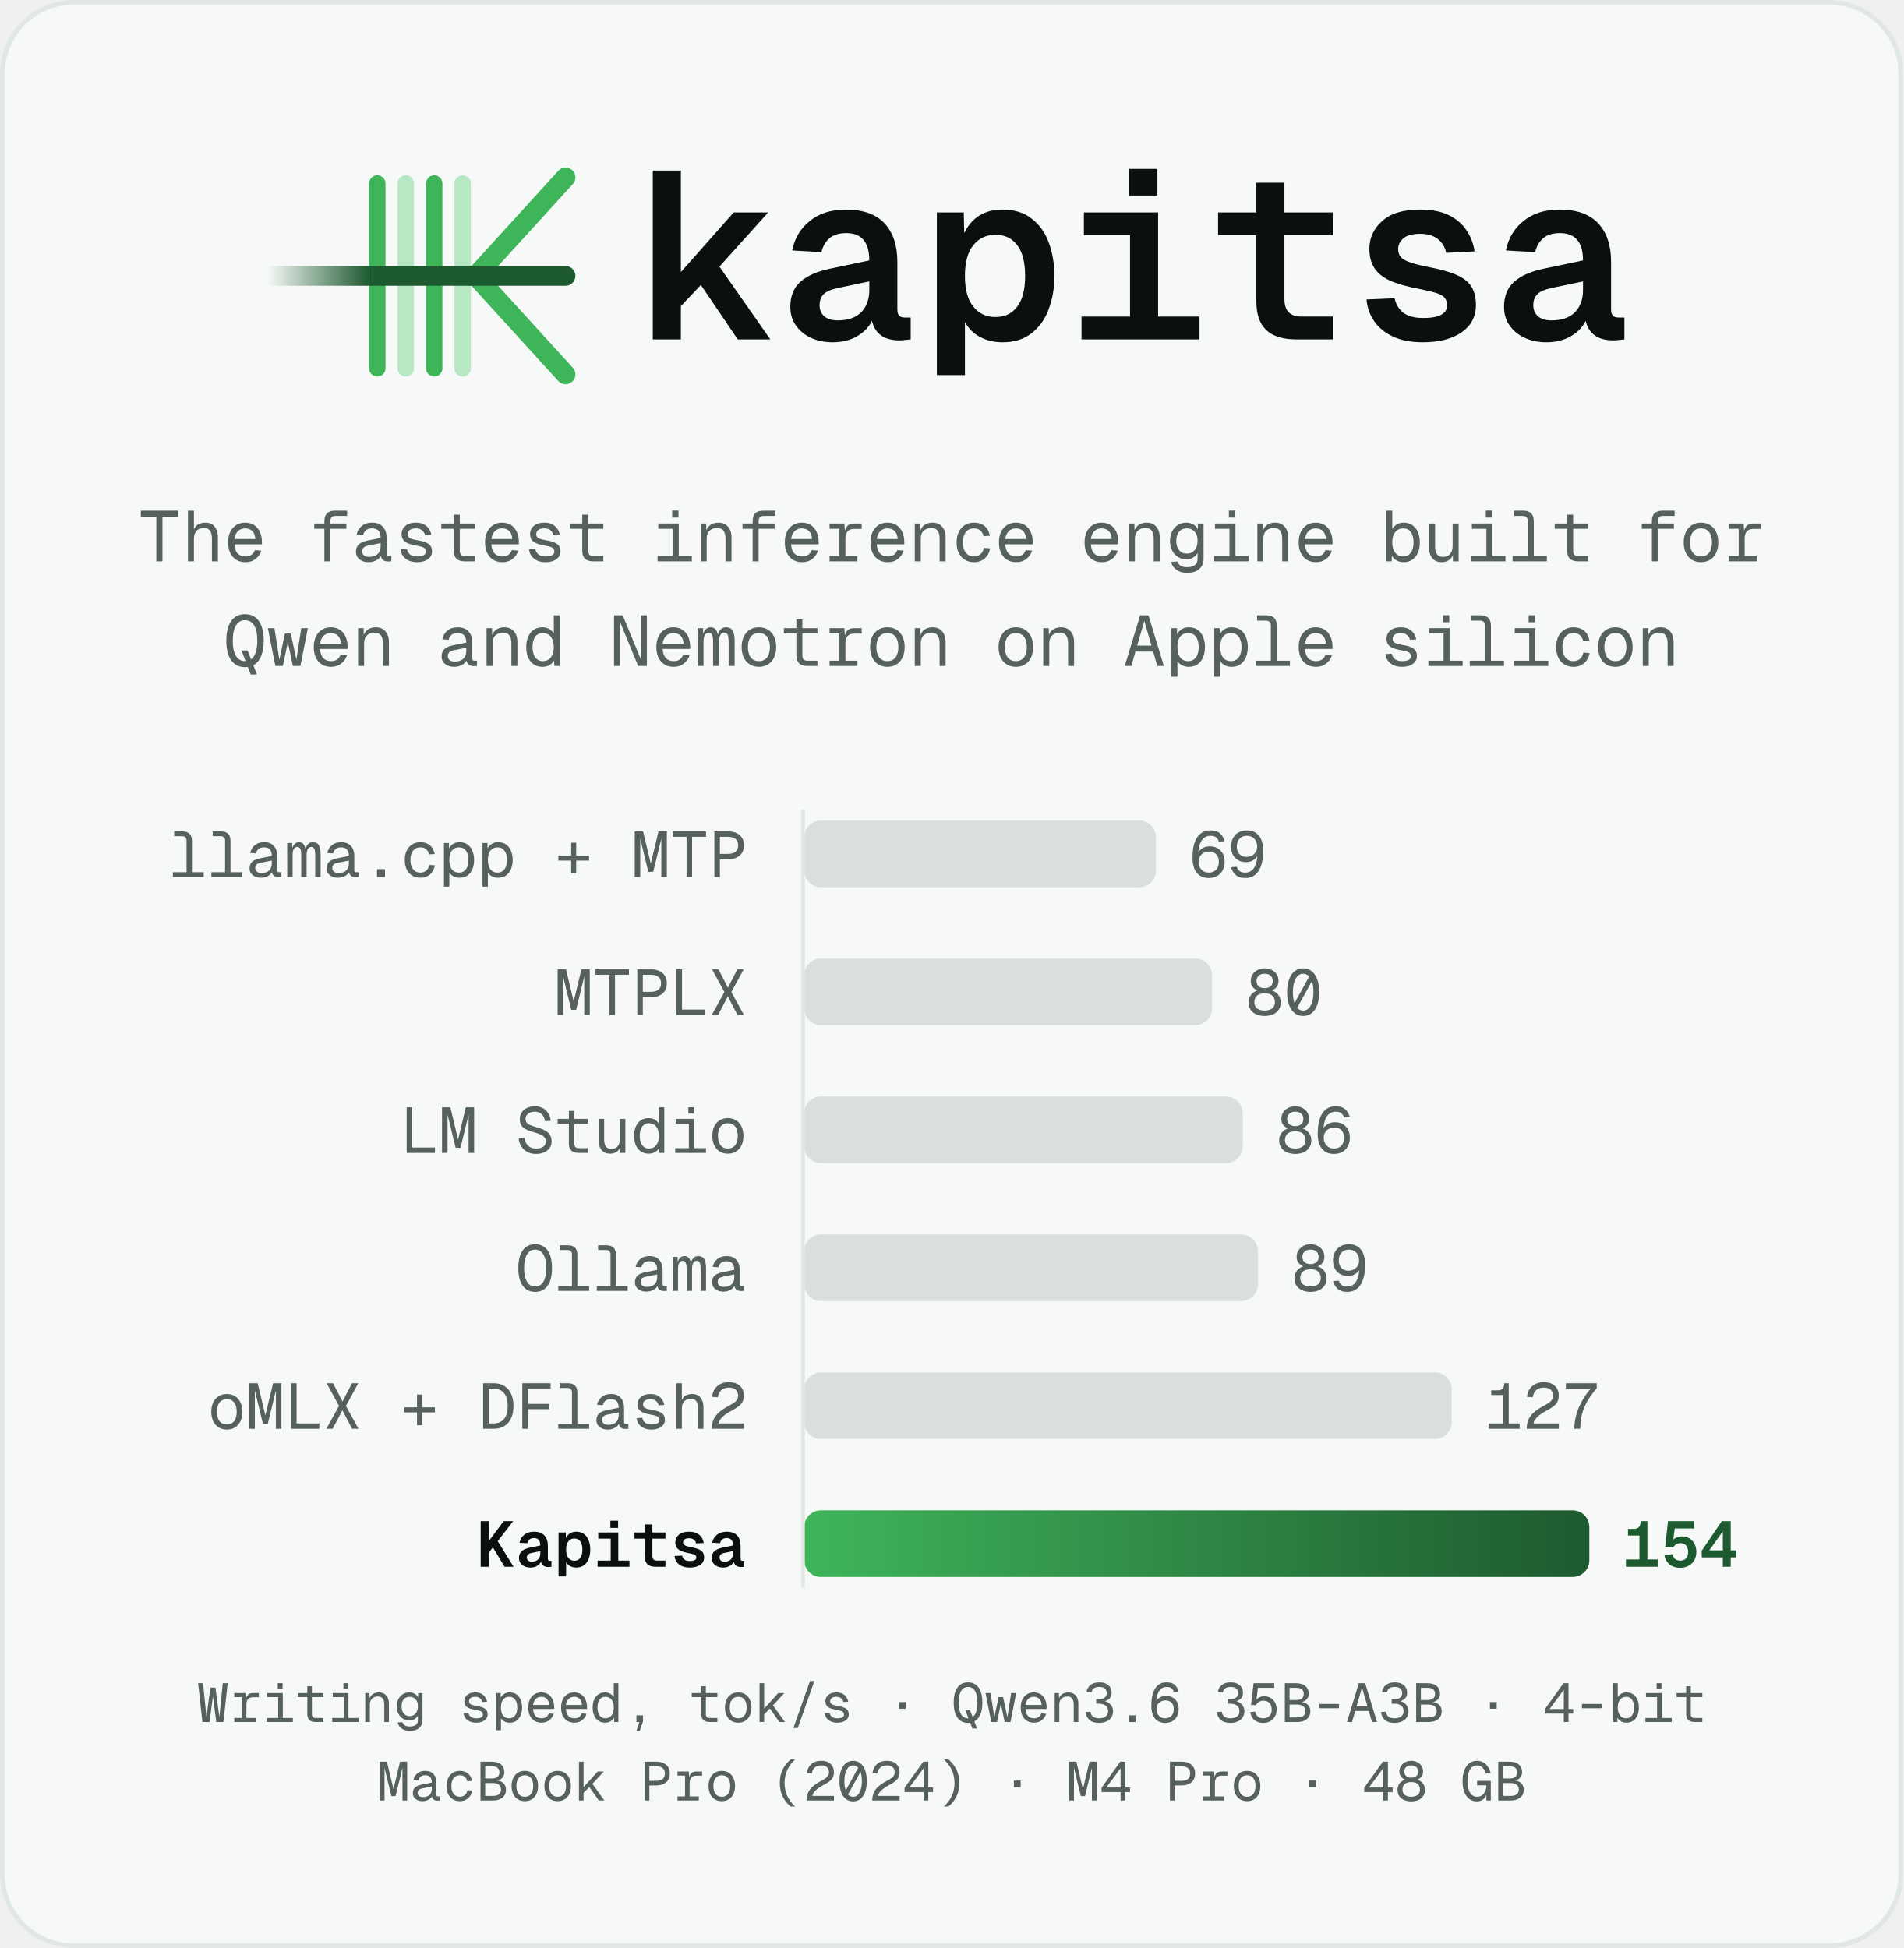
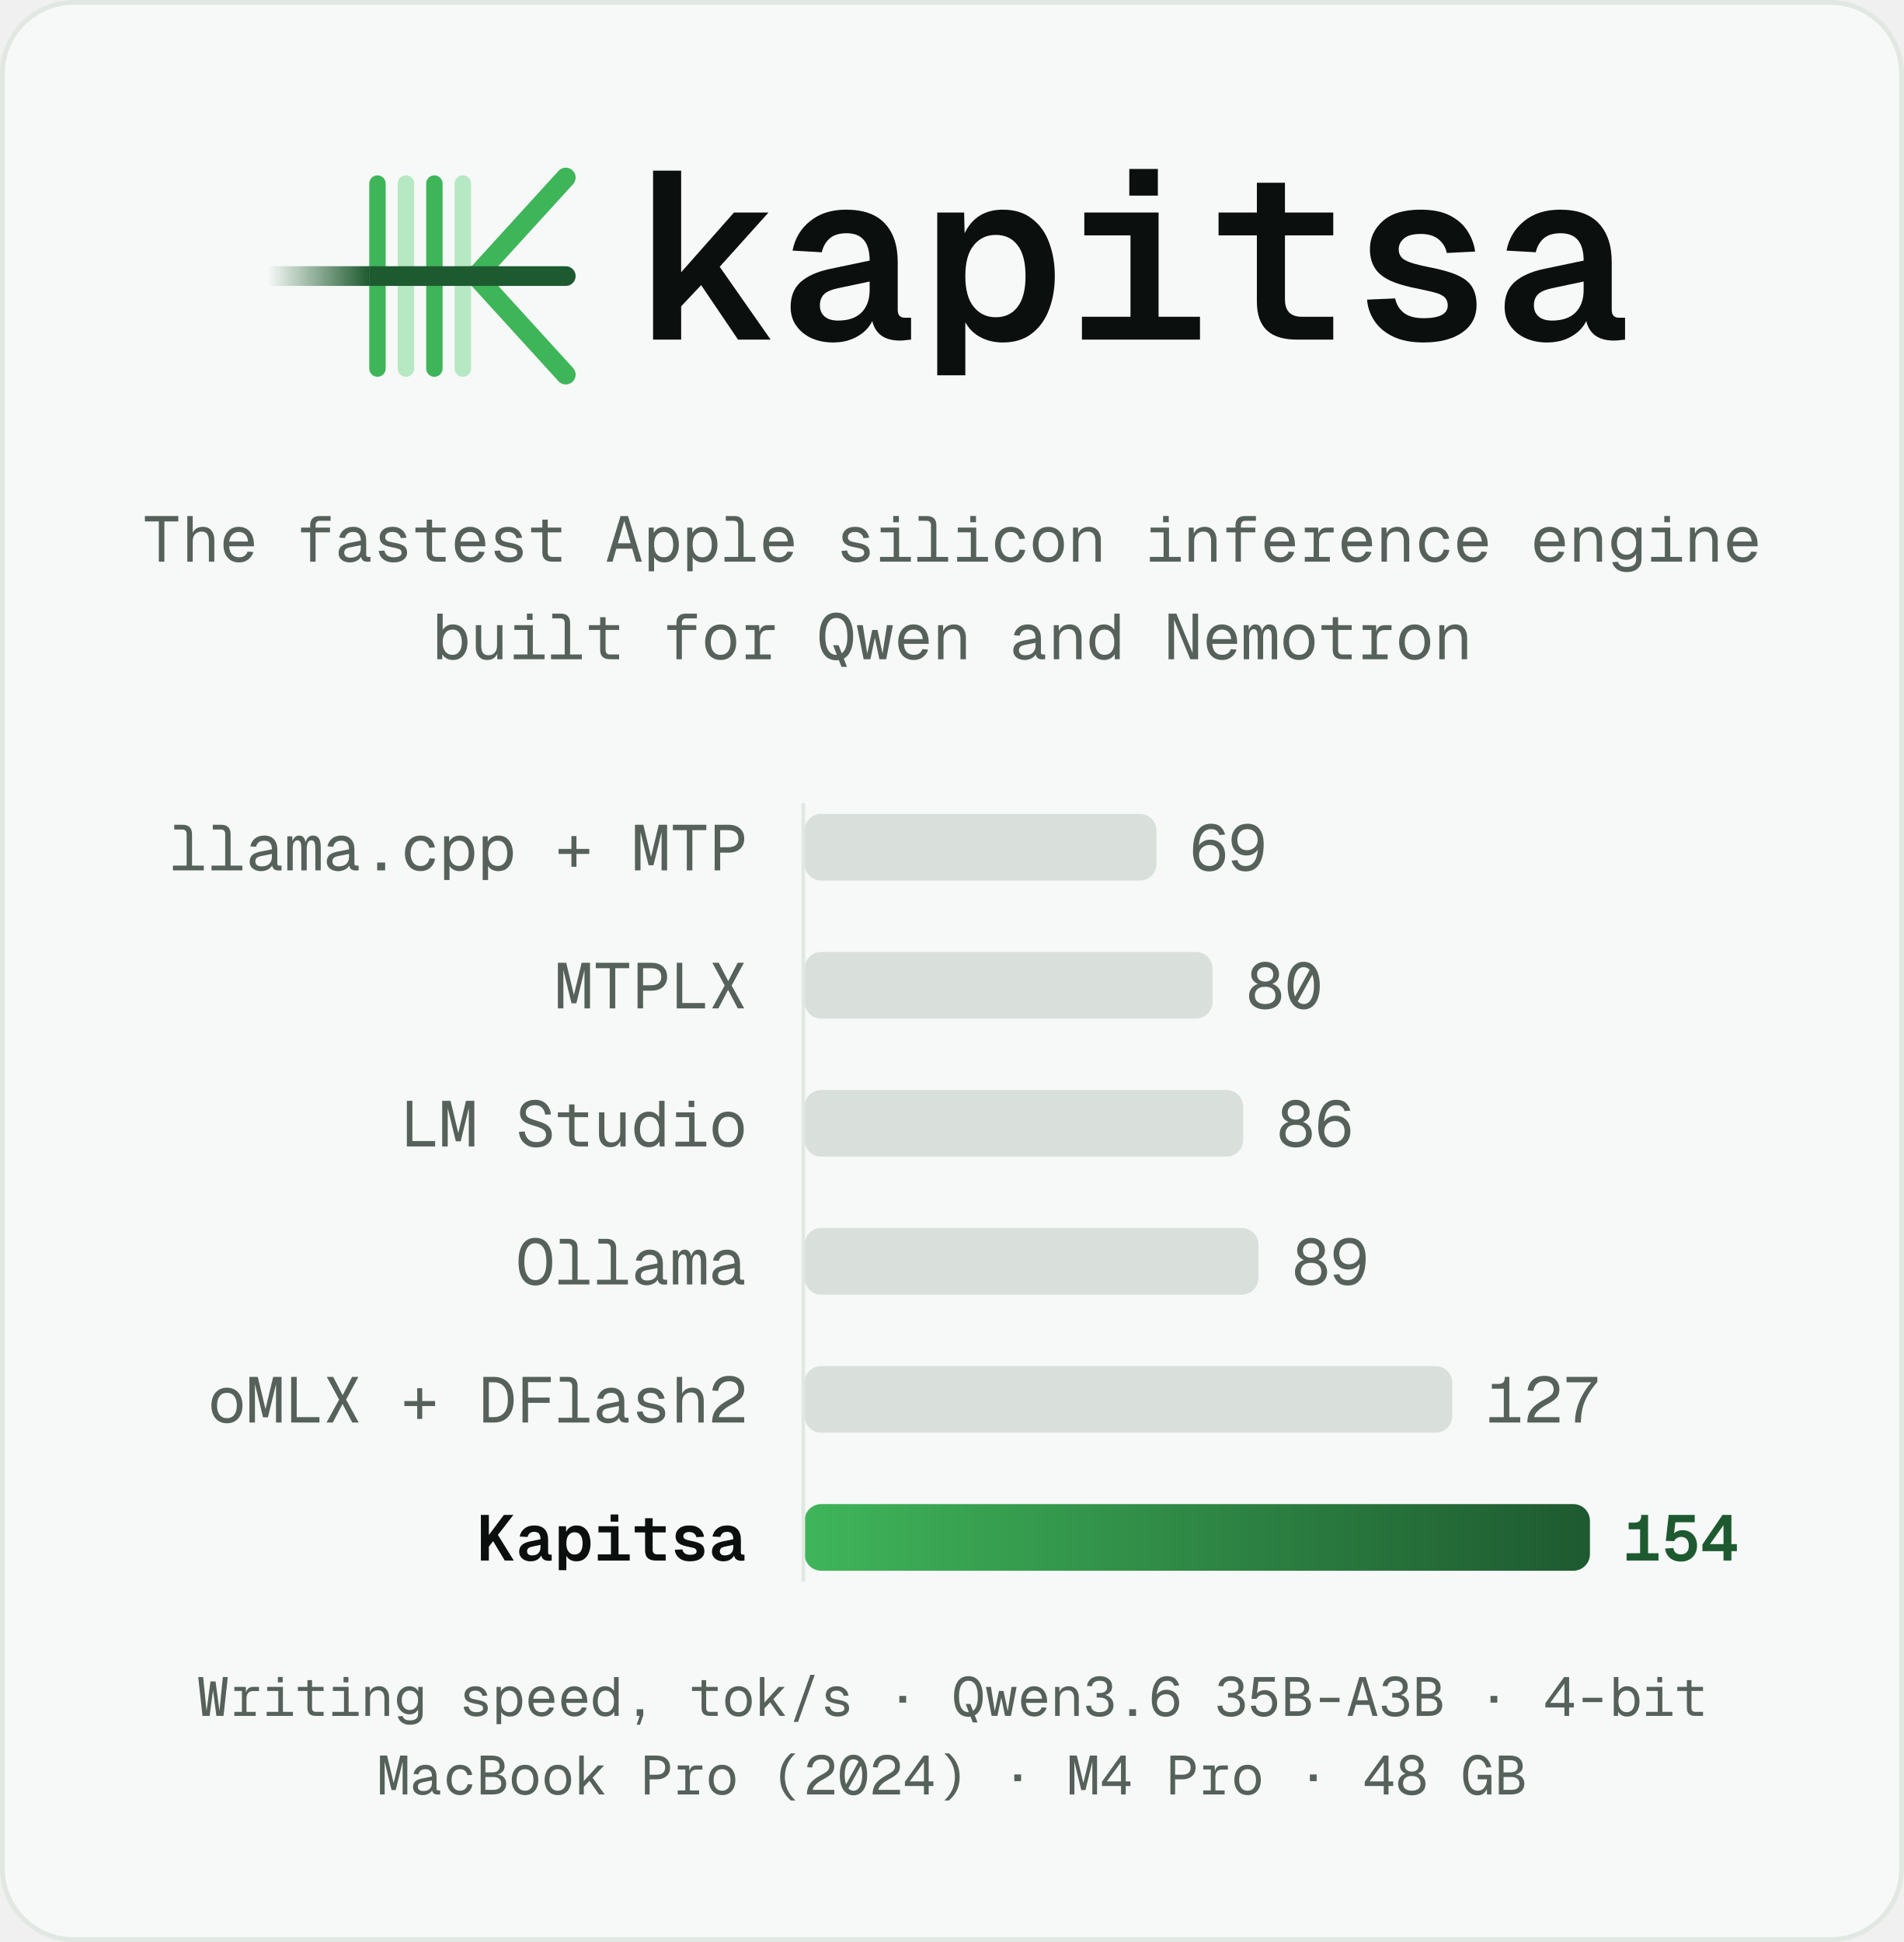
- <svg xmlns="http://www.w3.org/2000/svg" width="800" height="819" viewBox="0 0 800 819" role="img" aria-labelledby="t d">
+ <svg xmlns="http://www.w3.org/2000/svg" width="800" height="816" viewBox="0 0 800 816" role="img" aria-labelledby="t d">
  <style>.f-bg{fill:#FFFFFF}.s-bg{stroke:#FFFFFF}.c-bg{stop-color:#FFFFFF}.f-card{fill:#F6F9F7}.s-card{stroke:#F6F9F7}.c-card{stop-color:#F6F9F7}.f-edge{fill:#E1E8E3}.s-edge{stroke:#E1E8E3}.c-edge{stop-color:#E1E8E3}.f-hi{fill:#1E5A30}.s-hi{stroke:#1E5A30}.c-hi{stop-color:#1E5A30}.f-main{fill:#3FB55A}.s-main{stroke:#3FB55A}.c-main{stop-color:#3FB55A}.f-dim{fill:#B6E8C3}.s-dim{stroke:#B6E8C3}.c-dim{stop-color:#B6E8C3}.f-text{fill:#0B0F0D}.s-text{stroke:#0B0F0D}.c-text{stop-color:#0B0F0D}.f-muted{fill:#56615B}.s-muted{stroke:#56615B}.c-muted{stop-color:#56615B}.f-bar{fill:#D9E0DB}.s-bar{stroke:#D9E0DB}.c-bar{stop-color:#D9E0DB}.f-rule{fill:#E1E8E3}.s-rule{stroke:#E1E8E3}.c-rule{stop-color:#E1E8E3}@media (prefers-color-scheme:dark){.f-bg{fill:#0B0F0D}.s-bg{stroke:#0B0F0D}.c-bg{stop-color:#0B0F0D}.f-card{fill:#0B0F0D}.s-card{stroke:#0B0F0D}.c-card{stop-color:#0B0F0D}.f-edge{fill:#1F2924}.s-edge{stroke:#1F2924}.c-edge{stop-color:#1F2924}.f-hi{fill:#9DF0B0}.s-hi{stroke:#9DF0B0}.c-hi{stop-color:#9DF0B0}.f-main{fill:#3FB55A}.s-main{stroke:#3FB55A}.c-main{stop-color:#3FB55A}.f-dim{fill:#1E5A30}.s-dim{stroke:#1E5A30}.c-dim{stop-color:#1E5A30}.f-text{fill:#E8EEE9}.s-text{stroke:#E8EEE9}.c-text{stop-color:#E8EEE9}.f-muted{fill:#8A9690}.s-muted{stroke:#8A9690}.c-muted{stop-color:#8A9690}.f-bar{fill:#29332E}.s-bar{stroke:#29332E}.c-bar{stop-color:#29332E}.f-rule{fill:#1F2924}.s-rule{stroke:#1F2924}.c-rule{stop-color:#1F2924}}</style>
  <defs>
    <linearGradient id="hnin" x1="0" x2="46.25" y1="0" y2="0" gradientUnits="userSpaceOnUse">
      <stop offset="0" class="c-hi" stop-opacity="0" />
      <stop offset="1" class="c-hi" />
    </linearGradient>
    <linearGradient id="hnk" x1="0" x2="1" y1="0" y2="0">
      <stop offset="0" class="c-main" />
      <stop offset="1" class="c-hi" />
    </linearGradient>
    <path id="gs0" d="m70 0v710h118v-427l222 251h145l-205-228 214-306h-137l-155 229-84-89v-140z" />
    <path id="gs1" d="m226-12q-50 0-90 18-40 18-64 52-24 33-24 79 0 67 42 105 43 38 123 55l167 35q0 115-97 115-46 0-71-22-25-22-33-58l-123 7q15 77 74 124 59 48 151 48 109 0 163-58 54-58 54-162v-199q0-20 8-27 7-8 22-8h26v-92q-6-1-20-2-13-2-27-2-96 0-116 82-19-40-63-65-43-25-102-25zm21 92q65 0 99 34 34 35 34 94v36l-133-28q-42-9-59-26-17-17-17-46 0-30 20-47 20-17 56-17z" />
    <path id="gs2" d="m64-150v684h113l2-87q48 99 161 99 74 0 122-38 49-37 72-100 24-64 24-141 0-77-24-140-23-63-72-101-48-38-122-38-53 0-94 22-41 21-64 63v-223zm246 244q59 0 92 44 33 43 33 129 0 86-33 129-33 44-92 44-57 0-92-43-36-43-36-130 0-87 36-130 35-43 92-43z" />
    <path id="gs3" d="m72 0v96h204v342h-194v96h312v-438h174v-96zm199 605v112h120v-112z" />
    <path id="gs4" d="m375 0q-86 0-127 40-41 39-41 120v278h-161v96h161v125h118v-125h203v-96h-203v-269q0-73 71-73h132v-96z" />
    <path id="gs5" d="m307-12q-75 0-126 24-51 24-79 65-28 41-32 91l118 5q8-38 37-61 29-22 83-22 101 0 101 54 0 17-9 29-8 12-33 21-25 8-74 18-80 15-126 36-46 22-65 54-20 32-20 78 0 70 54 118 53 48 159 48 76 0 124-25 48-25 73-65 26-40 32-86l-119-6q-7 35-35 58-28 22-74 22-49 0-71-19-22-19-22-45 0-32 27-46 26-15 98-29 79-15 123-35 44-20 61-50 18-30 18-75 0-73-60-115-60-42-163-42z" />
    <path id="gr6" d="m257 0v626h-217v84h520v-84h-217v-626z" />
    <path id="gr7" d="m100 0v710h84v-263q21 49 63 72 42 23 96 23 86 0 131-56 46-56 46-145v-341h-84v317q0 151-111 151-64 0-103-39-38-39-38-113v-316z" />
    <path id="gr8" d="m306-12q-75 0-130 34-54 34-84 96-29 63-29 147 0 84 29 146 30 62 84 97 53 34 126 34 69 0 122-32 53-33 83-95 30-62 30-151v-25h-386q5-85 45-128 41-43 110-43 52 0 86 24 33 25 46 65l90-7q-21-71-80-116-58-46-142-46zm-155 325h294q-6 77-45 113-39 36-98 36-61 0-100-38-40-37-51-111z" />
    <path id="gr9" d="m212 0v456h-142v74h142v34q0 71 36 108 37 38 112 38h170v-74h-170q-31 0-48-20-16-19-16-52v-34h224v-74h-224v-456z" />
    <path id="gra" d="m230-12q-50 0-90 18-40 18-63 50-23 33-23 76 0 68 40 106 41 37 128 54l178 36q0 68-30 101-31 33-88 33-55 0-86-24-31-25-43-71l-89 7q15 75 72 122 56 46 146 46 96 0 149-58 53-57 53-158v-220q0-18 8-25 8-7 24-7h34v-74q-16-2-44-2-42 0-68 17-25 17-34 55l-1 5q-21-39-69-63-47-24-104-24zm8 74q81 0 122 41 40 41 40 107v46l-162-32q-54-10-75-30-21-21-21-54 0-37 26-58 25-20 70-20z" />
    <path id="grb" d="m310-12q-69 0-119 24-50 24-79 64-28 41-32 91l88 6q8-49 44-77 35-28 98-28 59 0 92 17 32 17 32 53 0 23-11 38-11 15-41 26-30 10-88 20-77 14-120 34-44 21-62 52-18 31-18 74 0 69 52 114 52 46 149 46 66 0 111-24 44-23 70-62 26-38 34-84l-88-6q-9 42-42 69-32 27-86 27-58 0-86-23-28-23-28-57 0-40 30-57 30-17 102-29 82-13 127-34 45-20 63-50 18-30 18-74 0-47-28-80-27-34-74-52-48-18-108-18z" />
    <path id="grc" d="m378 0q-153 0-153 146v310h-175v74h175v124h84v-124h211v-74h-211v-310q0-72 69-72h142v-74z" />
-     <path id="grd" d="m80 0v74h213v382h-203v74h287v-456h183v-74zm205 613v98h88v-98z" />
-     <path id="gre" d="m84 0v530h77l2-95q21 54 67 81 47 26 102 26 61 0 102-27 40-27 61-73 21-45 21-101v-341h-84v317q0 74-29 113-29 38-89 38-61 0-104-38-42-39-42-113v-317z" />
-     <path id="grf" d="m90 0v74h138v382h-138v74h208l6-103q25 103 127 103h109v-76h-108q-58 0-89-34-31-35-31-100v-246h168v-74z" />
-     <path id="gr10" d="m314-12q-74 0-129 34-55 34-85 96-30 63-30 147 0 84 30 146 30 62 85 97 55 34 129 34 89 0 148-48 58-47 74-136l-88-6q-12 53-48 82-35 28-86 28-73 0-114-52-42-53-42-145 0-92 42-145 41-52 114-52 51 0 88 30 38 30 50 90l88-6q-16-88-76-141-61-53-150-53z" />
-     <path id="gr11" d="m297-162q-85 0-145 42-60 42-77 112l88 6q12-37 43-58 30-22 91-22 72 0 111 29 38 29 38 87v86q-19-42-61-67-42-25-94-25-67 0-119 33-53 33-82 91-30 58-30 133 0 76 29 133 29 58 81 91 51 33 117 33 56 0 101-26 44-26 62-70v84h80v-494q0-93-62-146-61-52-171-52zm-2 270q68 0 109 48 41 47 42 129 2 82-40 129-42 48-111 48-70 0-109-48-38-47-38-129 0-82 40-129 39-48 107-48z" />
-     <path id="gr12" d="m333-12q-55 0-98 24-43 24-66 67l-3-79h-76v710h84v-254q19 33 61 60 42 26 98 26 70 0 121-34 51-34 78-96 28-62 28-147 0-85-28-147-27-62-78-96-51-34-121-34zm-5 80q67 0 106 53 38 53 38 144 0 92-38 145-39 52-104 52-73 0-114-52-42-53-42-145 0-91 41-144 41-53 113-53z" />
-     <path id="gr13" d="m263-12q-79 0-126 54-47 53-47 147v341h84v-318q0-77 28-114 27-36 84-36 62 0 98 40 36 41 36 112v316h84v-530h-80v86q-44-98-161-98z" />
-     <path id="gr14" d="m60 0v74h213v494q0 32-18 50-18 18-50 18h-125v74h129q148 0 148-148v-488h183v-74z" />
-     <path id="gr15" d="m300-12q-73 0-128 34-54 34-84 96-30 63-30 147 0 85 30 147 30 62 84 96 55 34 128 34 73 0 128-34 54-34 84-96 30-62 30-147 0-84-30-147-30-62-84-96-55-34-128-34zm0 80q73 0 114 52 40 53 40 145 0 92-40 145-41 52-114 52-73 0-114-52-40-53-40-145 0-92 40-145 41-52 114-52z" />
-     <path id="gr16" d="m300-16q-126 0-194 96-68 96-68 274 0 179 68 276 68 96 194 96 126 0 194-96 68-97 68-276 0-131-38-218-37-88-108-125l50-130h-86l-41 106q-19-3-39-3zm0 84q4 0 8 0l-58 150h86l48-125q88 63 88 261 0 140-44 214-45 74-128 74-82 0-127-74-45-74-45-214 0-139 45-212 45-74 127-74z" />
-     <path id="gr17" d="m125 0l-105 530h92l69-442 78 368h82l78-368 69 442h92l-104-530h-106l-70 334-70-334z" />
-     <path id="gr18" d="m267-12q-70 0-121 34-51 34-78 96-28 62-28 147 0 85 28 147 27 62 78 96 51 34 121 34 56 0 98-26 42-27 61-60v254h84v-710h-76l-3 79q-23-43-66-67-43-24-98-24zm5 80q72 0 113 53 41 53 41 144 0 92-41 145-41 52-115 52-65 0-104-52-38-53-38-145 0-91 38-144 39-53 106-53z" />
-     <path id="gr19" d="m70 0v710h122l252-613v613h86v-710h-122l-252 613v-613z" />
-     <path id="gr1a" d="m40 0v530h77l2-78q14 42 41 66 26 24 64 24 79 0 99-99l1-6q13 49 42 77 30 28 72 28 64 0 93-44 29-44 29-146v-352h-84v340q0 71-15 100-15 28-47 28-31 0-52-31-20-31-20-99v-338h-84v340q0 68-14 98-15 30-48 30-31 0-52-31-20-31-20-99v-338z" />
-     <path id="gr1b" d="m26 0l216 710h116l216-710h-92l-58 202h-248l-58-202zm274 632l-100-346h200z" />
-     <path id="gr1c" d="m80-150v680h78l1-85q24 47 67 72 42 25 96 25 79 0 130-39 50-39 74-102 24-63 24-136 0-73-24-136-24-63-74-102-51-39-130-39-52 0-94 22-43 22-64 60v-220zm234 218q69 0 108 52 40 52 40 145 0 93-40 145-39 52-108 52-69 0-110-50-40-49-40-147 0-97 40-147 40-50 110-50z" />
+     <path id="grd" d="m26 0l216 710h116l216-710h-92l-58 202h-248l-58-202zm274 632l-100-346h200z" />
+     <path id="gre" d="m80-150v680h78l1-85q24 47 67 72 42 25 96 25 79 0 130-39 50-39 74-102 24-63 24-136 0-73-24-136-24-63-74-102-51-39-130-39-52 0-94 22-43 22-64 60v-220zm234 218q69 0 108 52 40 52 40 145 0 93-40 145-39 52-108 52-69 0-110-50-40-49-40-147 0-97 40-147 40-50 110-50z" />
+     <path id="grf" d="m60 0v74h213v494q0 32-18 50-18 18-50 18h-125v74h129q148 0 148-148v-488h183v-74z" />
+     <path id="gr10" d="m80 0v74h213v382h-203v74h287v-456h183v-74zm205 613v98h88v-98z" />
+     <path id="gr11" d="m314-12q-74 0-129 34-55 34-85 96-30 63-30 147 0 84 30 146 30 62 85 97 55 34 129 34 89 0 148-48 58-47 74-136l-88-6q-12 53-48 82-35 28-86 28-73 0-114-52-42-53-42-145 0-92 42-145 41-52 114-52 51 0 88 30 38 30 50 90l88-6q-16-88-76-141-61-53-150-53z" />
+     <path id="gr12" d="m300-12q-73 0-128 34-54 34-84 96-30 63-30 147 0 85 30 147 30 62 84 96 55 34 128 34 73 0 128-34 54-34 84-96 30-62 30-147 0-84-30-147-30-62-84-96-55-34-128-34zm0 80q73 0 114 52 40 53 40 145 0 92-40 145-41 52-114 52-73 0-114-52-40-53-40-145 0-92 40-145 41-52 114-52z" />
+     <path id="gr13" d="m84 0v530h77l2-95q21 54 67 81 47 26 102 26 61 0 102-27 40-27 61-73 21-45 21-101v-341h-84v317q0 74-29 113-29 38-89 38-61 0-104-38-42-39-42-113v-317z" />
+     <path id="gr14" d="m90 0v74h138v382h-138v74h208l6-103q25 103 127 103h109v-76h-108q-58 0-89-34-31-35-31-100v-246h168v-74z" />
+     <path id="gr15" d="m297-162q-85 0-145 42-60 42-77 112l88 6q12-37 43-58 30-22 91-22 72 0 111 29 38 29 38 87v86q-19-42-61-67-42-25-94-25-67 0-119 33-53 33-82 91-30 58-30 133 0 76 29 133 29 58 81 91 51 33 117 33 56 0 101-26 44-26 62-70v84h80v-494q0-93-62-146-61-52-171-52zm-2 270q68 0 109 48 41 47 42 129 2 82-40 129-42 48-111 48-70 0-109-48-38-47-38-129 0-82 40-129 39-48 107-48z" />
+     <path id="gr16" d="m333-12q-55 0-98 24-43 24-66 67l-3-79h-76v710h84v-254q19 33 61 60 42 26 98 26 70 0 121-34 51-34 78-96 28-62 28-147 0-85-28-147-27-62-78-96-51-34-121-34zm-5 80q67 0 106 53 38 53 38 144 0 92-38 145-39 52-104 52-73 0-114-52-42-53-42-145 0-91 41-144 41-53 113-53z" />
+     <path id="gr17" d="m263-12q-79 0-126 54-47 53-47 147v341h84v-318q0-77 28-114 27-36 84-36 62 0 98 40 36 41 36 112v316h84v-530h-80v86q-44-98-161-98z" />
+     <path id="gr18" d="m300-16q-126 0-194 96-68 96-68 274 0 179 68 276 68 96 194 96 126 0 194-96 68-97 68-276 0-131-38-218-37-88-108-125l50-130h-86l-41 106q-19-3-39-3zm0 84q4 0 8 0l-58 150h86l48-125q88 63 88 261 0 140-44 214-45 74-128 74-82 0-127-74-45-74-45-214 0-139 45-212 45-74 127-74z" />
+     <path id="gr19" d="m125 0l-105 530h92l69-442 78 368h82l78-368 69 442h92l-104-530h-106l-70 334-70-334z" />
+     <path id="gr1a" d="m267-12q-70 0-121 34-51 34-78 96-28 62-28 147 0 85 28 147 27 62 78 96 51 34 121 34 56 0 98-26 42-27 61-60v254h84v-710h-76l-3 79q-23-43-66-67-43-24-98-24zm5 80q72 0 113 53 41 53 41 144 0 92-41 145-41 52-115 52-65 0-104-52-38-53-38-145 0-91 38-144 39-53 106-53z" />
+     <path id="gr1b" d="m70 0v710h122l252-613v613h86v-710h-122l-252 613v-613z" />
+     <path id="gr1c" d="m40 0v530h77l2-78q14 42 41 66 26 24 64 24 79 0 99-99l1-6q13 49 42 77 30 28 72 28 64 0 93-44 29-44 29-146v-352h-84v340q0 71-15 100-15 28-47 28-31 0-52-31-20-31-20-99v-338h-84v340q0 68-14 98-15 30-48 30-31 0-52-31-20-31-20-99v-338z" />
    <path id="gr1d" d="m238 0v122h124v-122z" />
    <path id="gr1e" d="m61 256v78h200v200h78v-200h200v-78h-200v-200h-78v200z" />
    <path id="gr1f" d="m262 80l-126 517v-597h-86v710h130l120-501 120 501h130v-710h-86v597l-126-517z" />
    <path id="gr20" d="m90 0v710h216q111 0 178-58 66-57 66-159 0-102-66-159-67-58-178-58h-130v-276zm86 360h120q84 0 124 34 40 35 40 99 0 65-40 99-40 34-124 34h-120z" />
    <path id="gr21" d="m302-16q-120 0-186 82-66 82-66 234 0 88 14 165 15 77 48 135 32 59 86 92 53 34 132 34 95 0 147-46 52-47 73-122l-90-8q-12 42-42 67-29 25-88 25-80 0-129-62-49-62-60-186l-1-7q26 39 72 65 45 26 106 26 70 0 122-30 52-30 81-84 29-55 29-128 0-78-32-134-31-57-86-88-56-30-130-30zm2 84q70 0 113 44 43 45 43 124 0 74-40 117-41 43-108 43-48 0-86-20-38-19-60-55-22-36-22-85 0-73 44-120 43-48 116-48z" />
    <path id="gr22" d="m298 726q120 0 186-82 66-82 66-234 0-88-14-165-15-77-48-135-32-59-86-92-53-34-132-34-94 0-146 46-53 47-74 122l90 8q12-42 42-67 30-25 88-25 80 0 129 62 49 62 60 186l1 7q-26-39-72-65-45-26-106-26-70 0-122 30-52 30-81 84-29 55-29 128 0 78 32 134 31 57 87 88 56 30 129 30zm-2-84q-70 0-113-44-43-44-43-124 0-73 40-116 41-44 108-44 48 0 86 20 38 19 60 55 22 36 22 85 0 74-43 121-43 47-117 47z" />
    <path id="gr23" d="m100 0v710h86v-626h354v-84z" />
    <path id="gr24" d="m50 0l196 357-192 353h100l147-285 147 285h98l-192-354 196-356h-100l-151 289-151-289z" />
    <path id="gr25" d="m300-16q-70 0-127 24-57 24-90 71-33 47-33 116 0 69 37 117 37 48 100 70-47 19-75 56-28 36-28 93 0 56 28 100 28 44 76 69 49 26 112 26 63 0 112-26 49-25 76-69 28-44 28-100 0-57-28-93-28-37-75-56 63-22 100-70 37-48 37-117 0-69-33-116-33-47-89-71-57-24-128-24zm0 433q57 0 92 29 34 28 34 85 0 51-34 81-33 30-92 30-58 0-92-30-34-30-34-81 0-57 34-85 35-29 92-29zm0-349q70 0 115 32 45 33 45 100 0 62-40 100-40 37-120 37-79 0-120-37-40-38-40-100 0-67 45-100 45-32 115-32z" />
    <path id="gr26" d="m300-16q-77 0-134 45-56 45-86 128-30 83-30 197 0 115 30 198 30 83 86 128 57 46 134 46 78 0 134-46 56-45 86-128 30-83 30-198 0-114-30-197-30-83-86-128-56-45-134-45zm-160 370q0-100 25-170l228 415q-39 43-93 43-74 0-117-78-43-77-43-210zm160-286q74 0 117 78 43 77 43 208 0 101-25 171l-228-414q39-43 93-43z" />
    <path id="gr27" d="m311-16q-75 0-133 31-58 31-93 85-35 55-41 127l90 6q11-79 58-122 46-43 121-43 74 0 113 28 40 29 40 81 0 34-16 59-15 24-58 46-42 21-125 44-74 21-119 46-46 26-66 62-21 37-21 90 0 60 29 106 28 45 81 70 53 26 126 26 73 0 125-30 52-29 82-80 31-51 39-116l-90-6q-9 65-47 106-39 42-111 42-66 0-105-32-39-31-39-82 0-33 15-54 14-22 51-38 37-17 104-36 87-24 139-54 51-30 74-71 22-41 22-100 0-56-31-99-31-44-86-68-55-24-128-24z" />
    <path id="gr28" d="m300-16q-126 0-194 96-68 96-68 274 0 179 68 276 68 96 194 96 126 0 194-96 68-97 68-276 0-178-68-274-68-96-194-96zm0 84q83 0 128 74 44 73 44 212 0 140-44 214-45 74-128 74-82 0-127-74-45-74-45-214 0-139 45-212 45-74 127-74z" />
    <path id="gr29" d="m90 0v710h168q92 0 160-42 69-41 106-120 38-80 38-194 0-114-38-193-37-79-106-120-68-41-160-41zm86 84h77q104 0 161 68 58 67 58 202 0 135-58 204-57 68-161 68h-77z" />
    <path id="gr2a" d="m100 0v710h440v-82h-354v-240h336v-82h-336v-306z" />
    <path id="gr2b" d="m50 0q0 75 24 136 23 60 82 115 60 55 166 111 49 26 79 48 30 22 44 47 14 25 14 61 0 55-35 90-36 34-107 34-75 0-119-39-43-39-54-111l-90 6q12 104 80 166 68 62 183 62 110 0 171-57 61-57 61-149 0-54-18-94-18-39-61-73-42-34-116-73-96-51-146-103-49-52-52-93h394v-84z" />
    <path id="gr2c" d="m60 0v84h224v442h-186v74h96q57 0 82 25 24 25 24 85h70v-626h170v-84z" />
    <path id="gr2d" d="m192 0q0 110 30 220 31 109 88 212 57 103 136 194h-386v84h480v-78q-89-102-146-202-57-99-84-204-26-106-26-226z" />
    <path id="gs2e" d="m52 0v710h124v-312l234 312h148l-241-311 247-399h-140l-182 302-66-86v-216z" />
    <path id="gs2f" d="m52 0v114h210v372h-178v104h84q60 0 86 27 26 27 26 93h106v-596h162v-114z" />
    <path id="gs30" d="m299-16q-73 0-127 26-53 27-84 73-31 46-36 104l128 8q13-99 119-99 56 0 89 35 32 35 32 100 0 65-32 101-32 36-88 36-36 0-66-18-30-19-43-49l-129 5 45 404h405v-114h-301l-21-172q26 24 60 36 33 13 70 13 70 0 121-31 51-32 79-86 28-55 28-125 0-73-32-129-31-55-87-86-56-32-130-32z" />
    <path id="gs31" d="m360 0v146h-328v104l312 460h139v-454h85v-110h-85v-146zm-210 256h210v295z" />
    <path id="gr32" d="m108 0l-78 710h90l62-617 72 537h92l72-537 62 617h90l-78-710h-130l-62 469-62-469z" />
    <path id="gr33" d="m240-162l54 162h-54v122h120v-112l-60-172z" />
    <path id="gr34" d="m90 0v710h84v-465l258 285h112l-209-225 219-305h-102l-174 248-104-110v-138z" />
    <path id="gr35" d="m108-110l304 860h80l-304-860z" />
    <path id="gr36" d="m238 243v122h124v-122z" />
    <path id="gr37" d="m294-16q-115 0-177 56-62 55-67 143l89 6q6-65 49-93 42-28 106-28 43 0 81 12 38 13 61 42 24 28 24 76 0 71-46 104-46 33-115 33h-56v84h56q37 0 68 11 31 11 49 36 19 24 19 64 0 55-35 84-35 28-101 28-67 0-101-27-35-27-42-74l-90 6q10 80 70 129 60 50 163 50 104 0 165-52 61-51 61-140 0-114-123-152 69-19 108-68 40-48 40-116 0-68-33-116-33-48-91-73-58-25-132-25z" />
    <path id="gr38" d="m298-16q-69 0-120 25-52 25-82 70-31 45-36 104l90 6q8-60 48-91 39-30 100-30 69 0 110 42 42 43 42 118 0 75-40 118-39 44-110 44-42 0-80-20-39-21-56-59h-92l47 399h378v-84h-299l-26-214q26 30 64 45 38 15 76 15 68 0 120-32 51-31 80-86 28-55 28-126 0-71-31-126-31-56-85-87-55-31-126-31z" />
    <path id="gr39" d="m90 0v710h200q117 0 176-52 60-52 60-142 0-58-35-98-35-41-94-52 75-10 117-54 42-45 42-114 0-92-64-145-64-53-177-53zm86 403h118q74 0 108 29 34 29 34 82 0 54-34 83-34 29-108 29h-118zm0-319h140q77 0 114 30 36 30 36 84 0 57-38 89-38 32-112 32h-140z" />
    <path id="gr3a" d="m120 252v79h360v-79z" />
    <path id="gr3b" d="m388 0v154h-348v78l342 478h92v-472h86v-84h-86v-154zm-260 238h260v352z" />
    <path id="gr3c" d="m356-110q-78 69-120 140-43 72-60 144-16 73-16 146 0 73 16 146 17 72 60 144 42 71 120 140h84q-75-71-117-143-42-72-59-143-17-72-17-144 0-72 17-144 17-71 59-142 42-72 117-144z" />
    <path id="gr3d" d="m244-110h-84q75 72 117 144 42 71 59 142 17 72 17 144 0 72-17 144-17 71-59 143-42 72-117 143h84q78-69 120-140 43-72 60-144 16-73 16-146 0-73-16-146-17-72-60-144-42-71-120-140z" />
    <path id="gr3e" d="m298-16q-75 0-134 42-58 41-92 124-34 82-34 204 0 115 32 198 31 83 90 128 59 46 142 46 65 0 116-29 50-29 84-81 34-51 49-118l-90-6q-17 66-57 108-39 42-102 42-83 0-128-75-46-75-46-213 0-137 46-212 47-74 132-74 76 0 120 58 45 59 48 151h-170v82h250v-359h-80l-2 98q-25-52-66-83-42-31-108-31z" />
  </defs>
-   <rect x="1" y="1" width="798" height="817" rx="30" class="f-card s-edge" stroke-width="2" />
+   <rect x="1" y="1" width="798" height="814" rx="30" class="f-card s-edge" stroke-width="2" />
  <g transform="translate(112.6 70) scale(0.92)" fill="none">
    <path d="M0 50H46.75" stroke="url(#hnin)" stroke-width="9" />
    <rect x="46.25" y="4" width="7.5" height="92" rx="3.75" class="f-main" />
    <rect x="59.25" y="4" width="7.5" height="92" rx="3.75" class="f-dim" />
    <rect x="72.25" y="4" width="7.5" height="92" rx="3.75" class="f-main" />
    <rect x="85.25" y="4" width="7.5" height="92" rx="3.75" class="f-dim" />
    <path d="M46.25 50H95" class="s-hi" stroke-width="9" />
    <path d="M95 50L136 5M95 50L136 95" class="s-main" stroke-width="9" stroke-linecap="round" />
    <path d="M93 50H136" class="s-hi" stroke-width="9" stroke-linecap="round" />
  </g>
  <g transform="translate(267.4 142.7) scale(0.1 -0.1)" class="f-text">
    <use href="#gs0" />
    <use href="#gs1" x="600" />
    <use href="#gs2" x="1200" />
    <use href="#gs3" x="1800" />
    <use href="#gs4" x="2400" />
    <use href="#gs5" x="3000" />
    <use href="#gs1" x="3600" />
  </g>
-   <g transform="translate(58 236) scale(0.03 -0.03)" class="f-muted">
+   <g transform="translate(59.8 236) scale(0.027 -0.027)" class="f-muted">
    <use href="#gr6" />
    <use href="#gr7" x="600" />
    <use href="#gr8" x="1200" />
    <use href="#gr9" x="2400" />
    <use href="#gra" x="3000" />
    <use href="#grb" x="3600" />
    <use href="#grc" x="4200" />
    <use href="#gr8" x="4800" />
    <use href="#grb" x="5400" />
    <use href="#grc" x="6000" />
    <use href="#grd" x="7200" />
    <use href="#gre" x="7800" />
-     <use href="#gr9" x="8400" />
-     <use href="#gr8" x="9000" />
-     <use href="#grf" x="9600" />
-     <use href="#gr8" x="10200" />
-     <use href="#gre" x="10800" />
+     <use href="#gre" x="8400" />
+     <use href="#grf" x="9000" />
+     <use href="#gr8" x="9600" />
+     <use href="#grb" x="10800" />
    <use href="#gr10" x="11400" />
-     <use href="#gr8" x="12000" />
-     <use href="#gr8" x="13200" />
-     <use href="#gre" x="13800" />
-     <use href="#gr11" x="14400" />
-     <use href="#grd" x="15000" />
-     <use href="#gre" x="15600" />
-     <use href="#gr8" x="16200" />
-     <use href="#gr12" x="17400" />
-     <use href="#gr13" x="18000" />
-     <use href="#grd" x="18600" />
-     <use href="#gr14" x="19200" />
-     <use href="#grc" x="19800" />
-     <use href="#gr9" x="21000" />
-     <use href="#gr15" x="21600" />
-     <use href="#grf" x="22200" />
-   </g>
-   <g transform="translate(94 280) scale(0.03 -0.03)" class="f-muted">
+     <use href="#grf" x="12000" />
+     <use href="#gr10" x="12600" />
+     <use href="#gr11" x="13200" />
+     <use href="#gr12" x="13800" />
+     <use href="#gr13" x="14400" />
+     <use href="#gr10" x="15600" />
+     <use href="#gr13" x="16200" />
+     <use href="#gr9" x="16800" />
+     <use href="#gr8" x="17400" />
+     <use href="#gr14" x="18000" />
+     <use href="#gr8" x="18600" />
+     <use href="#gr13" x="19200" />
+     <use href="#gr11" x="19800" />
+     <use href="#gr8" x="20400" />
+     <use href="#gr8" x="21600" />
+     <use href="#gr13" x="22200" />
+     <use href="#gr15" x="22800" />
+     <use href="#gr10" x="23400" />
+     <use href="#gr13" x="24000" />
+     <use href="#gr8" x="24600" />
+   </g>
+   <g transform="translate(181.3 277) scale(0.027 -0.027)" class="f-muted">
    <use href="#gr16" />
    <use href="#gr17" x="600" />
-     <use href="#gr8" x="1200" />
-     <use href="#gre" x="1800" />
-     <use href="#gra" x="3000" />
-     <use href="#gre" x="3600" />
-     <use href="#gr18" x="4200" />
-     <use href="#gr19" x="5400" />
-     <use href="#gr8" x="6000" />
-     <use href="#gr1a" x="6600" />
-     <use href="#gr15" x="7200" />
-     <use href="#grc" x="7800" />
-     <use href="#grf" x="8400" />
-     <use href="#gr15" x="9000" />
-     <use href="#gre" x="9600" />
-     <use href="#gr15" x="10800" />
-     <use href="#gre" x="11400" />
-     <use href="#gr1b" x="12600" />
-     <use href="#gr1c" x="13200" />
-     <use href="#gr1c" x="13800" />
+     <use href="#gr10" x="1200" />
+     <use href="#grf" x="1800" />
+     <use href="#grc" x="2400" />
+     <use href="#gr9" x="3600" />
+     <use href="#gr12" x="4200" />
+     <use href="#gr14" x="4800" />
+     <use href="#gr18" x="6000" />
+     <use href="#gr19" x="6600" />
+     <use href="#gr8" x="7200" />
+     <use href="#gr13" x="7800" />
+     <use href="#gra" x="9000" />
+     <use href="#gr13" x="9600" />
+     <use href="#gr1a" x="10200" />
+     <use href="#gr1b" x="11400" />
+     <use href="#gr8" x="12000" />
+     <use href="#gr1c" x="12600" />
+     <use href="#gr12" x="13200" />
+     <use href="#grc" x="13800" />
    <use href="#gr14" x="14400" />
-     <use href="#gr8" x="15000" />
-     <use href="#grb" x="16200" />
-     <use href="#grd" x="16800" />
-     <use href="#gr14" x="17400" />
-     <use href="#grd" x="18000" />
-     <use href="#gr10" x="18600" />
-     <use href="#gr15" x="19200" />
-     <use href="#gre" x="19800" />
-   </g>
-   <rect x="338.05" y="345" width="147.86" height="28" rx="7" class="f-bar" />
-   <g transform="translate(71.05 368.72) scale(0.027 -0.027)" class="f-muted">
-     <use href="#gr14" />
-     <use href="#gr14" x="600" />
+     <use href="#gr12" x="15000" />
+     <use href="#gr13" x="15600" />
+   </g>
+   <rect x="338.05" y="342" width="147.86" height="28" rx="7" class="f-bar" />
+   <g transform="translate(71.05 365.72) scale(0.027 -0.027)" class="f-muted">
+     <use href="#grf" />
+     <use href="#grf" x="600" />
    <use href="#gra" x="1200" />
-     <use href="#gr1a" x="1800" />
+     <use href="#gr1c" x="1800" />
    <use href="#gra" x="2400" />
    <use href="#gr1d" x="3000" />
-     <use href="#gr10" x="3600" />
-     <use href="#gr1c" x="4200" />
-     <use href="#gr1c" x="4800" />
+     <use href="#gr11" x="3600" />
+     <use href="#gre" x="4200" />
+     <use href="#gre" x="4800" />
    <use href="#gr1e" x="6000" />
    <use href="#gr1f" x="7200" />
    <use href="#gr6" x="7800" />
    <use href="#gr20" x="8400" />
  </g>
-   <g transform="translate(499.91 368.72) scale(0.027 -0.027)" class="f-muted">
+   <g transform="translate(499.91 365.72) scale(0.027 -0.027)" class="f-muted">
    <use href="#gr21" />
    <use href="#gr22" x="600" />
  </g>
-   <rect x="338.05" y="403" width="171.43" height="28" rx="7" class="f-bar" />
-   <g transform="translate(233.05 426.72) scale(0.027 -0.027)" class="f-muted">
+   <rect x="338.05" y="400" width="171.43" height="28" rx="7" class="f-bar" />
+   <g transform="translate(233.05 423.72) scale(0.027 -0.027)" class="f-muted">
    <use href="#gr1f" />
    <use href="#gr6" x="600" />
    <use href="#gr20" x="1200" />
    <use href="#gr23" x="1800" />
    <use href="#gr24" x="2400" />
  </g>
-   <g transform="translate(523.48 426.72) scale(0.027 -0.027)" class="f-muted">
+   <g transform="translate(523.48 423.72) scale(0.027 -0.027)" class="f-muted">
    <use href="#gr25" />
    <use href="#gr26" x="600" />
  </g>
-   <rect x="338.05" y="461" width="184.29" height="28" rx="7" class="f-bar" />
-   <g transform="translate(168.25 484.72) scale(0.027 -0.027)" class="f-muted">
+   <rect x="338.05" y="458" width="184.29" height="28" rx="7" class="f-bar" />
+   <g transform="translate(168.25 481.72) scale(0.027 -0.027)" class="f-muted">
    <use href="#gr23" />
    <use href="#gr1f" x="600" />
    <use href="#gr27" x="1800" />
    <use href="#grc" x="2400" />
-     <use href="#gr13" x="3000" />
-     <use href="#gr18" x="3600" />
-     <use href="#grd" x="4200" />
-     <use href="#gr15" x="4800" />
-   </g>
-   <g transform="translate(536.34 484.72) scale(0.027 -0.027)" class="f-muted">
+     <use href="#gr17" x="3000" />
+     <use href="#gr1a" x="3600" />
+     <use href="#gr10" x="4200" />
+     <use href="#gr12" x="4800" />
+   </g>
+   <g transform="translate(536.34 481.72) scale(0.027 -0.027)" class="f-muted">
    <use href="#gr25" />
    <use href="#gr21" x="600" />
  </g>
-   <rect x="338.05" y="519" width="190.71" height="28" rx="7" class="f-bar" />
-   <g transform="translate(216.85 542.72) scale(0.027 -0.027)" class="f-muted">
+   <rect x="338.05" y="516" width="190.71" height="28" rx="7" class="f-bar" />
+   <g transform="translate(216.85 539.72) scale(0.027 -0.027)" class="f-muted">
    <use href="#gr28" />
-     <use href="#gr14" x="600" />
-     <use href="#gr14" x="1200" />
+     <use href="#grf" x="600" />
+     <use href="#grf" x="1200" />
    <use href="#gra" x="1800" />
-     <use href="#gr1a" x="2400" />
+     <use href="#gr1c" x="2400" />
    <use href="#gra" x="3000" />
  </g>
-   <g transform="translate(542.76 542.72) scale(0.027 -0.027)" class="f-muted">
+   <g transform="translate(542.76 539.72) scale(0.027 -0.027)" class="f-muted">
    <use href="#gr25" />
    <use href="#gr22" x="600" />
  </g>
-   <rect x="338.05" y="577" width="272.14" height="28" rx="7" class="f-bar" />
-   <g transform="translate(87.25 600.72) scale(0.027 -0.027)" class="f-muted">
-     <use href="#gr15" />
+   <rect x="338.05" y="574" width="272.14" height="28" rx="7" class="f-bar" />
+   <g transform="translate(87.25 597.72) scale(0.027 -0.027)" class="f-muted">
+     <use href="#gr12" />
    <use href="#gr1f" x="600" />
    <use href="#gr23" x="1200" />
    <use href="#gr24" x="1800" />
    <use href="#gr1e" x="3000" />
    <use href="#gr29" x="4200" />
    <use href="#gr2a" x="4800" />
-     <use href="#gr14" x="5400" />
+     <use href="#grf" x="5400" />
    <use href="#gra" x="6000" />
    <use href="#grb" x="6600" />
    <use href="#gr7" x="7200" />
    <use href="#gr2b" x="7800" />
  </g>
-   <g transform="translate(624.19 600.72) scale(0.027 -0.027)" class="f-muted">
+   <g transform="translate(624.19 597.72) scale(0.027 -0.027)" class="f-muted">
    <use href="#gr2c" />
    <use href="#gr2b" x="600" />
    <use href="#gr2d" x="1200" />
  </g>
-   <rect x="338.05" y="635" width="330" height="28" rx="7" fill="url(#hnk)" />
-   <g transform="translate(200.65 658.72) scale(0.027 -0.027)" class="f-text">
+   <rect x="338.05" y="632" width="330" height="28" rx="7" fill="url(#hnk)" />
+   <g transform="translate(200.65 655.72) scale(0.027 -0.027)" class="f-text">
    <use href="#gs2e" />
    <use href="#gs1" x="600" />
    <use href="#gs2" x="1200" />
    <use href="#gs3" x="1800" />
    <use href="#gs4" x="2400" />
    <use href="#gs5" x="3000" />
    <use href="#gs1" x="3600" />
  </g>
-   <g transform="translate(682.05 658.72) scale(0.027 -0.027)" class="f-hi">
+   <g transform="translate(682.05 655.72) scale(0.027 -0.027)" class="f-hi">
    <use href="#gs2f" />
    <use href="#gs30" x="600" />
    <use href="#gs31" x="1200" />
  </g>
-   <path d="M337.55 340.44V667.56" class="s-rule" stroke-width="1.5" />
-   <g transform="translate(82.6 724) scale(0.023 -0.023)" class="f-muted">
+   <path d="M337.55 337.44V664.56" class="s-rule" stroke-width="1.5" />
+   <g transform="translate(82.6 721) scale(0.023 -0.023)" class="f-muted">
    <use href="#gr32" />
-     <use href="#grf" x="600" />
-     <use href="#grd" x="1200" />
+     <use href="#gr14" x="600" />
+     <use href="#gr10" x="1200" />
    <use href="#grc" x="1800" />
-     <use href="#grd" x="2400" />
-     <use href="#gre" x="3000" />
-     <use href="#gr11" x="3600" />
+     <use href="#gr10" x="2400" />
+     <use href="#gr13" x="3000" />
+     <use href="#gr15" x="3600" />
    <use href="#grb" x="4800" />
-     <use href="#gr1c" x="5400" />
+     <use href="#gre" x="5400" />
    <use href="#gr8" x="6000" />
    <use href="#gr8" x="6600" />
-     <use href="#gr18" x="7200" />
+     <use href="#gr1a" x="7200" />
    <use href="#gr33" x="7800" />
    <use href="#grc" x="9000" />
-     <use href="#gr15" x="9600" />
+     <use href="#gr12" x="9600" />
    <use href="#gr34" x="10200" />
    <use href="#gr35" x="10800" />
    <use href="#grb" x="11400" />
    <use href="#gr36" x="12600" />
-     <use href="#gr16" x="13800" />
-     <use href="#gr17" x="14400" />
+     <use href="#gr18" x="13800" />
+     <use href="#gr19" x="14400" />
    <use href="#gr8" x="15000" />
-     <use href="#gre" x="15600" />
+     <use href="#gr13" x="15600" />
    <use href="#gr37" x="16200" />
    <use href="#gr1d" x="16800" />
    <use href="#gr21" x="17400" />
    <use href="#gr37" x="18600" />
    <use href="#gr38" x="19200" />
    <use href="#gr39" x="19800" />
    <use href="#gr3a" x="20400" />
-     <use href="#gr1b" x="21000" />
+     <use href="#grd" x="21000" />
    <use href="#gr37" x="21600" />
    <use href="#gr39" x="22200" />
    <use href="#gr36" x="23400" />
    <use href="#gr3b" x="24600" />
    <use href="#gr3a" x="25200" />
-     <use href="#gr12" x="25800" />
-     <use href="#grd" x="26400" />
+     <use href="#gr16" x="25800" />
+     <use href="#gr10" x="26400" />
    <use href="#grc" x="27000" />
  </g>
-   <g transform="translate(158.5 757) scale(0.023 -0.023)" class="f-muted">
+   <g transform="translate(158.5 754) scale(0.023 -0.023)" class="f-muted">
    <use href="#gr1f" />
    <use href="#gra" x="600" />
-     <use href="#gr10" x="1200" />
+     <use href="#gr11" x="1200" />
    <use href="#gr39" x="1800" />
-     <use href="#gr15" x="2400" />
-     <use href="#gr15" x="3000" />
+     <use href="#gr12" x="2400" />
+     <use href="#gr12" x="3000" />
    <use href="#gr34" x="3600" />
    <use href="#gr20" x="4800" />
-     <use href="#grf" x="5400" />
-     <use href="#gr15" x="6000" />
+     <use href="#gr14" x="5400" />
+     <use href="#gr12" x="6000" />
    <use href="#gr3c" x="7200" />
    <use href="#gr2b" x="7800" />
    <use href="#gr26" x="8400" />
    <use href="#gr2b" x="9000" />
    <use href="#gr3b" x="9600" />
    <use href="#gr3d" x="10200" />
    <use href="#gr36" x="11400" />
    <use href="#gr1f" x="12600" />
    <use href="#gr3b" x="13200" />
    <use href="#gr20" x="14400" />
-     <use href="#grf" x="15000" />
-     <use href="#gr15" x="15600" />
+     <use href="#gr14" x="15000" />
+     <use href="#gr12" x="15600" />
    <use href="#gr36" x="16800" />
    <use href="#gr3b" x="18000" />
    <use href="#gr25" x="18600" />
    <use href="#gr3e" x="19800" />
    <use href="#gr39" x="20400" />
  </g>
</svg>
